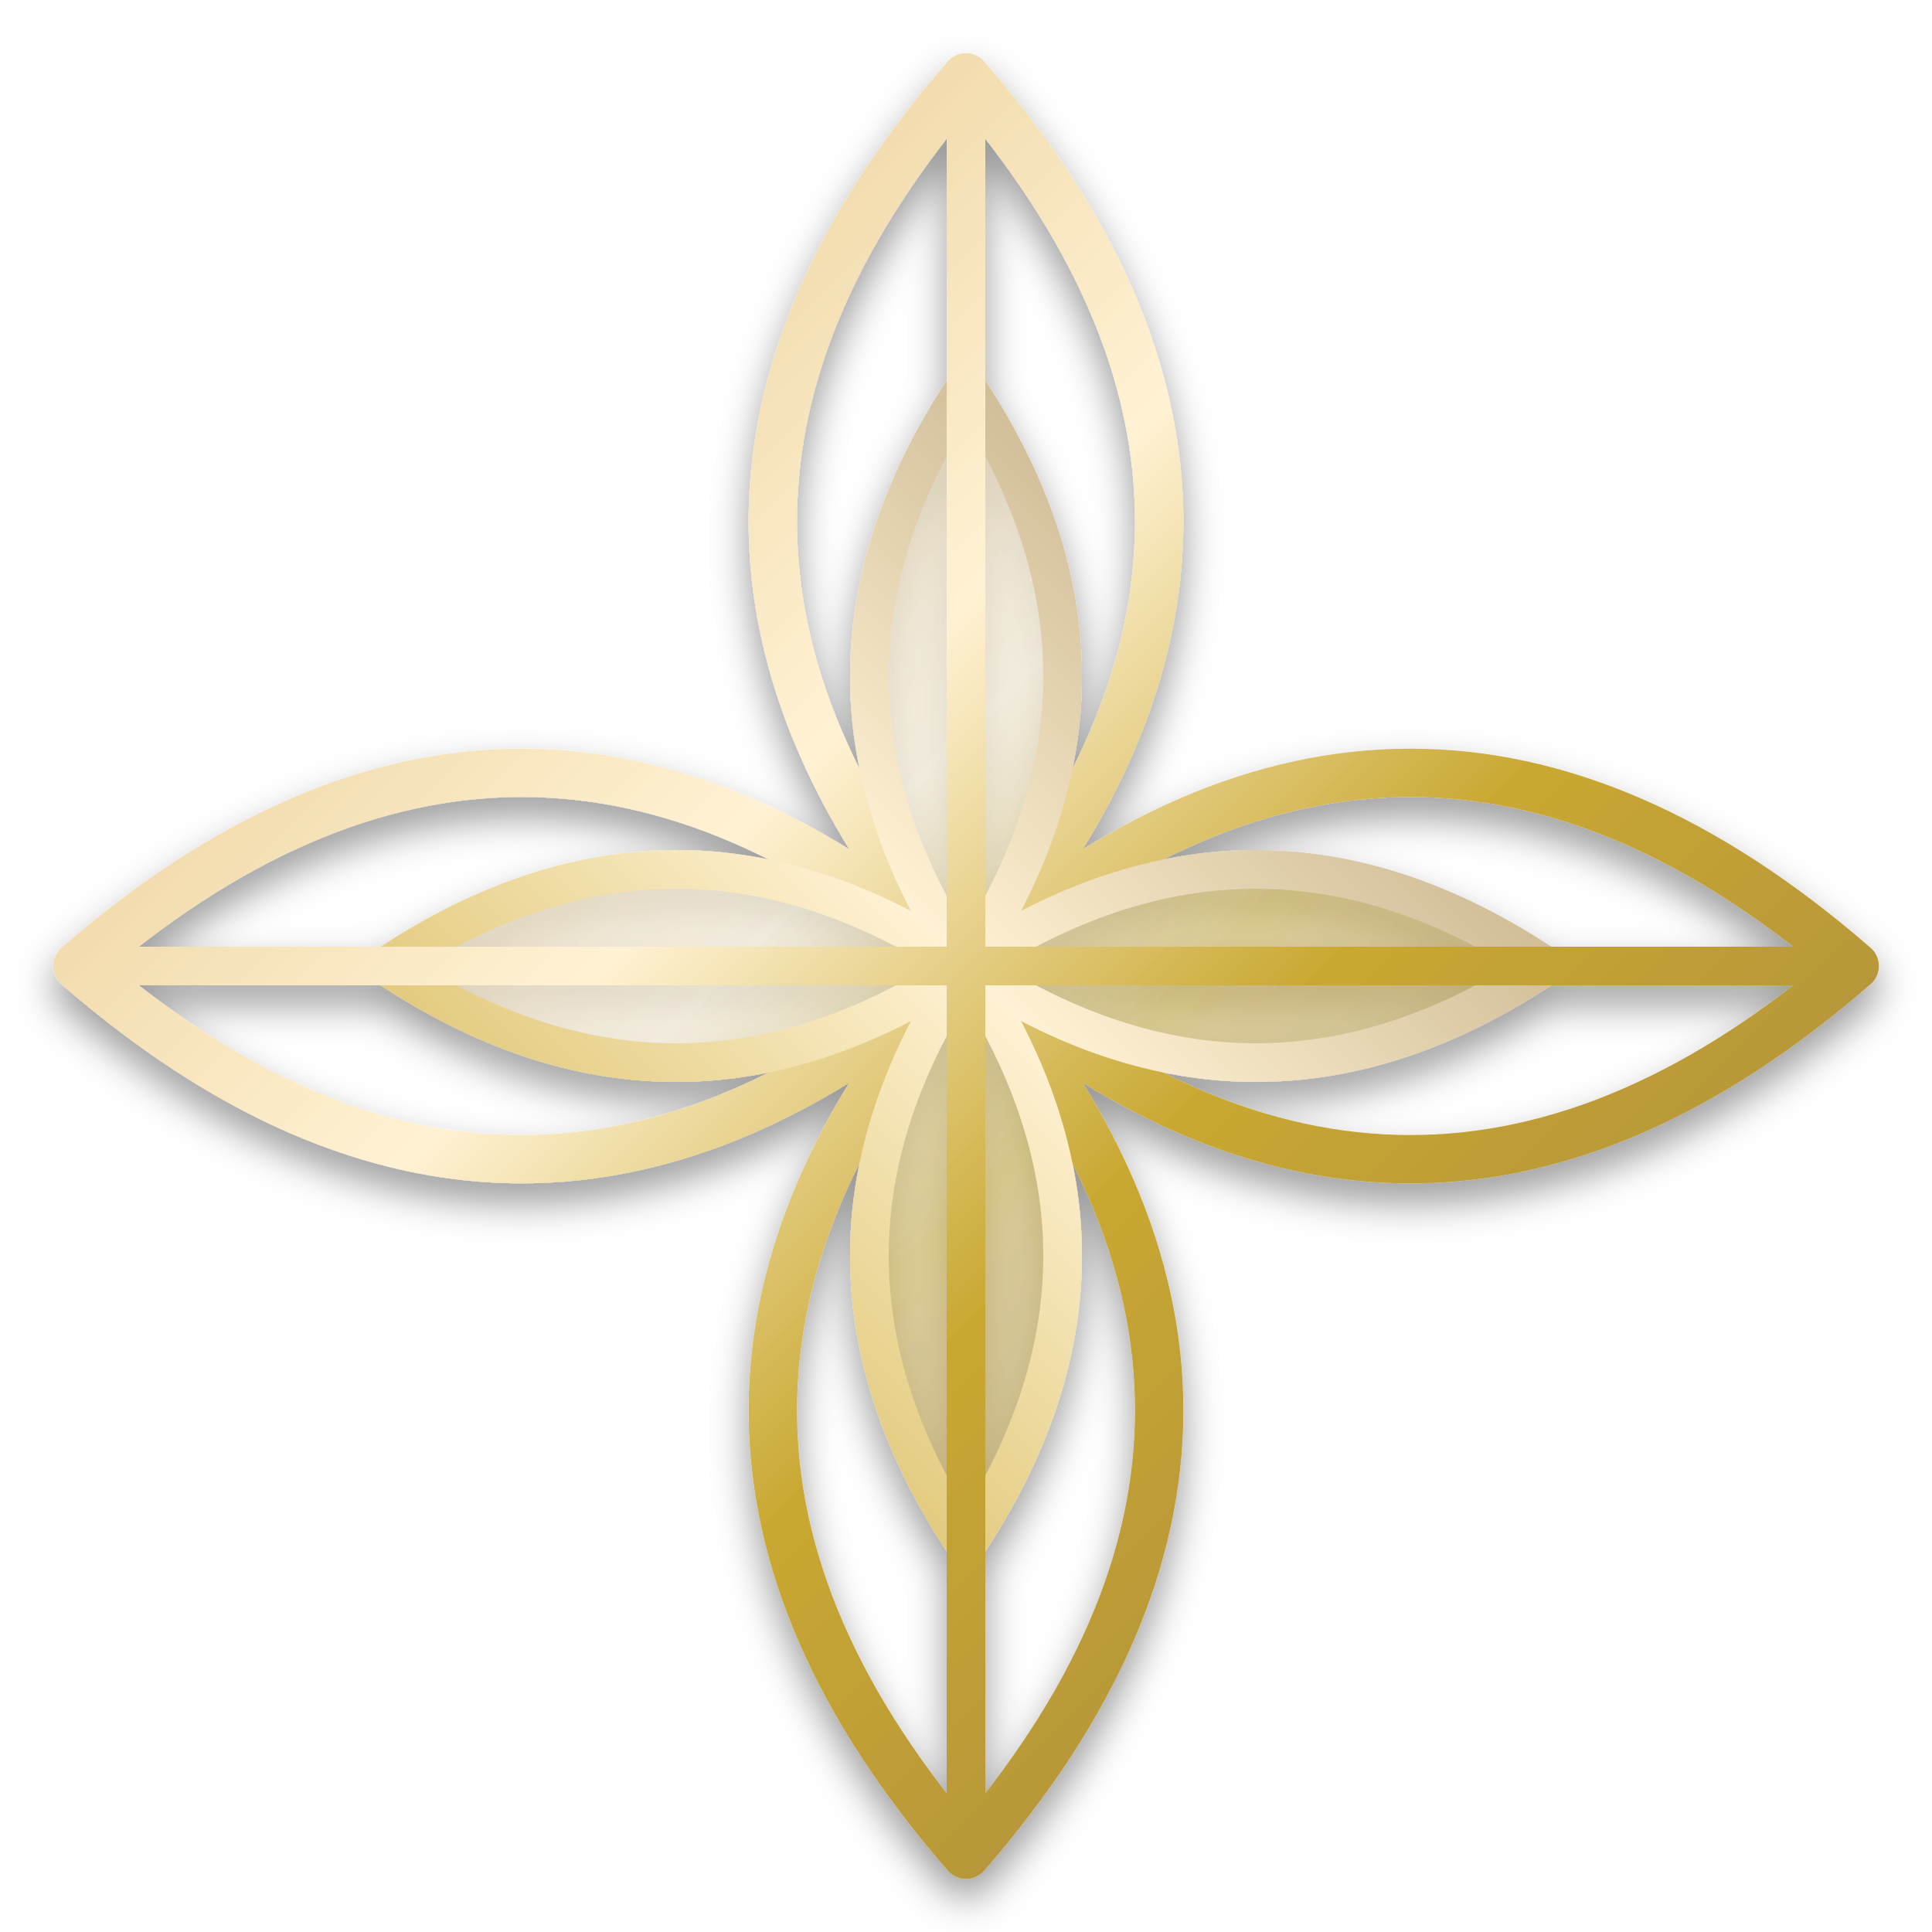
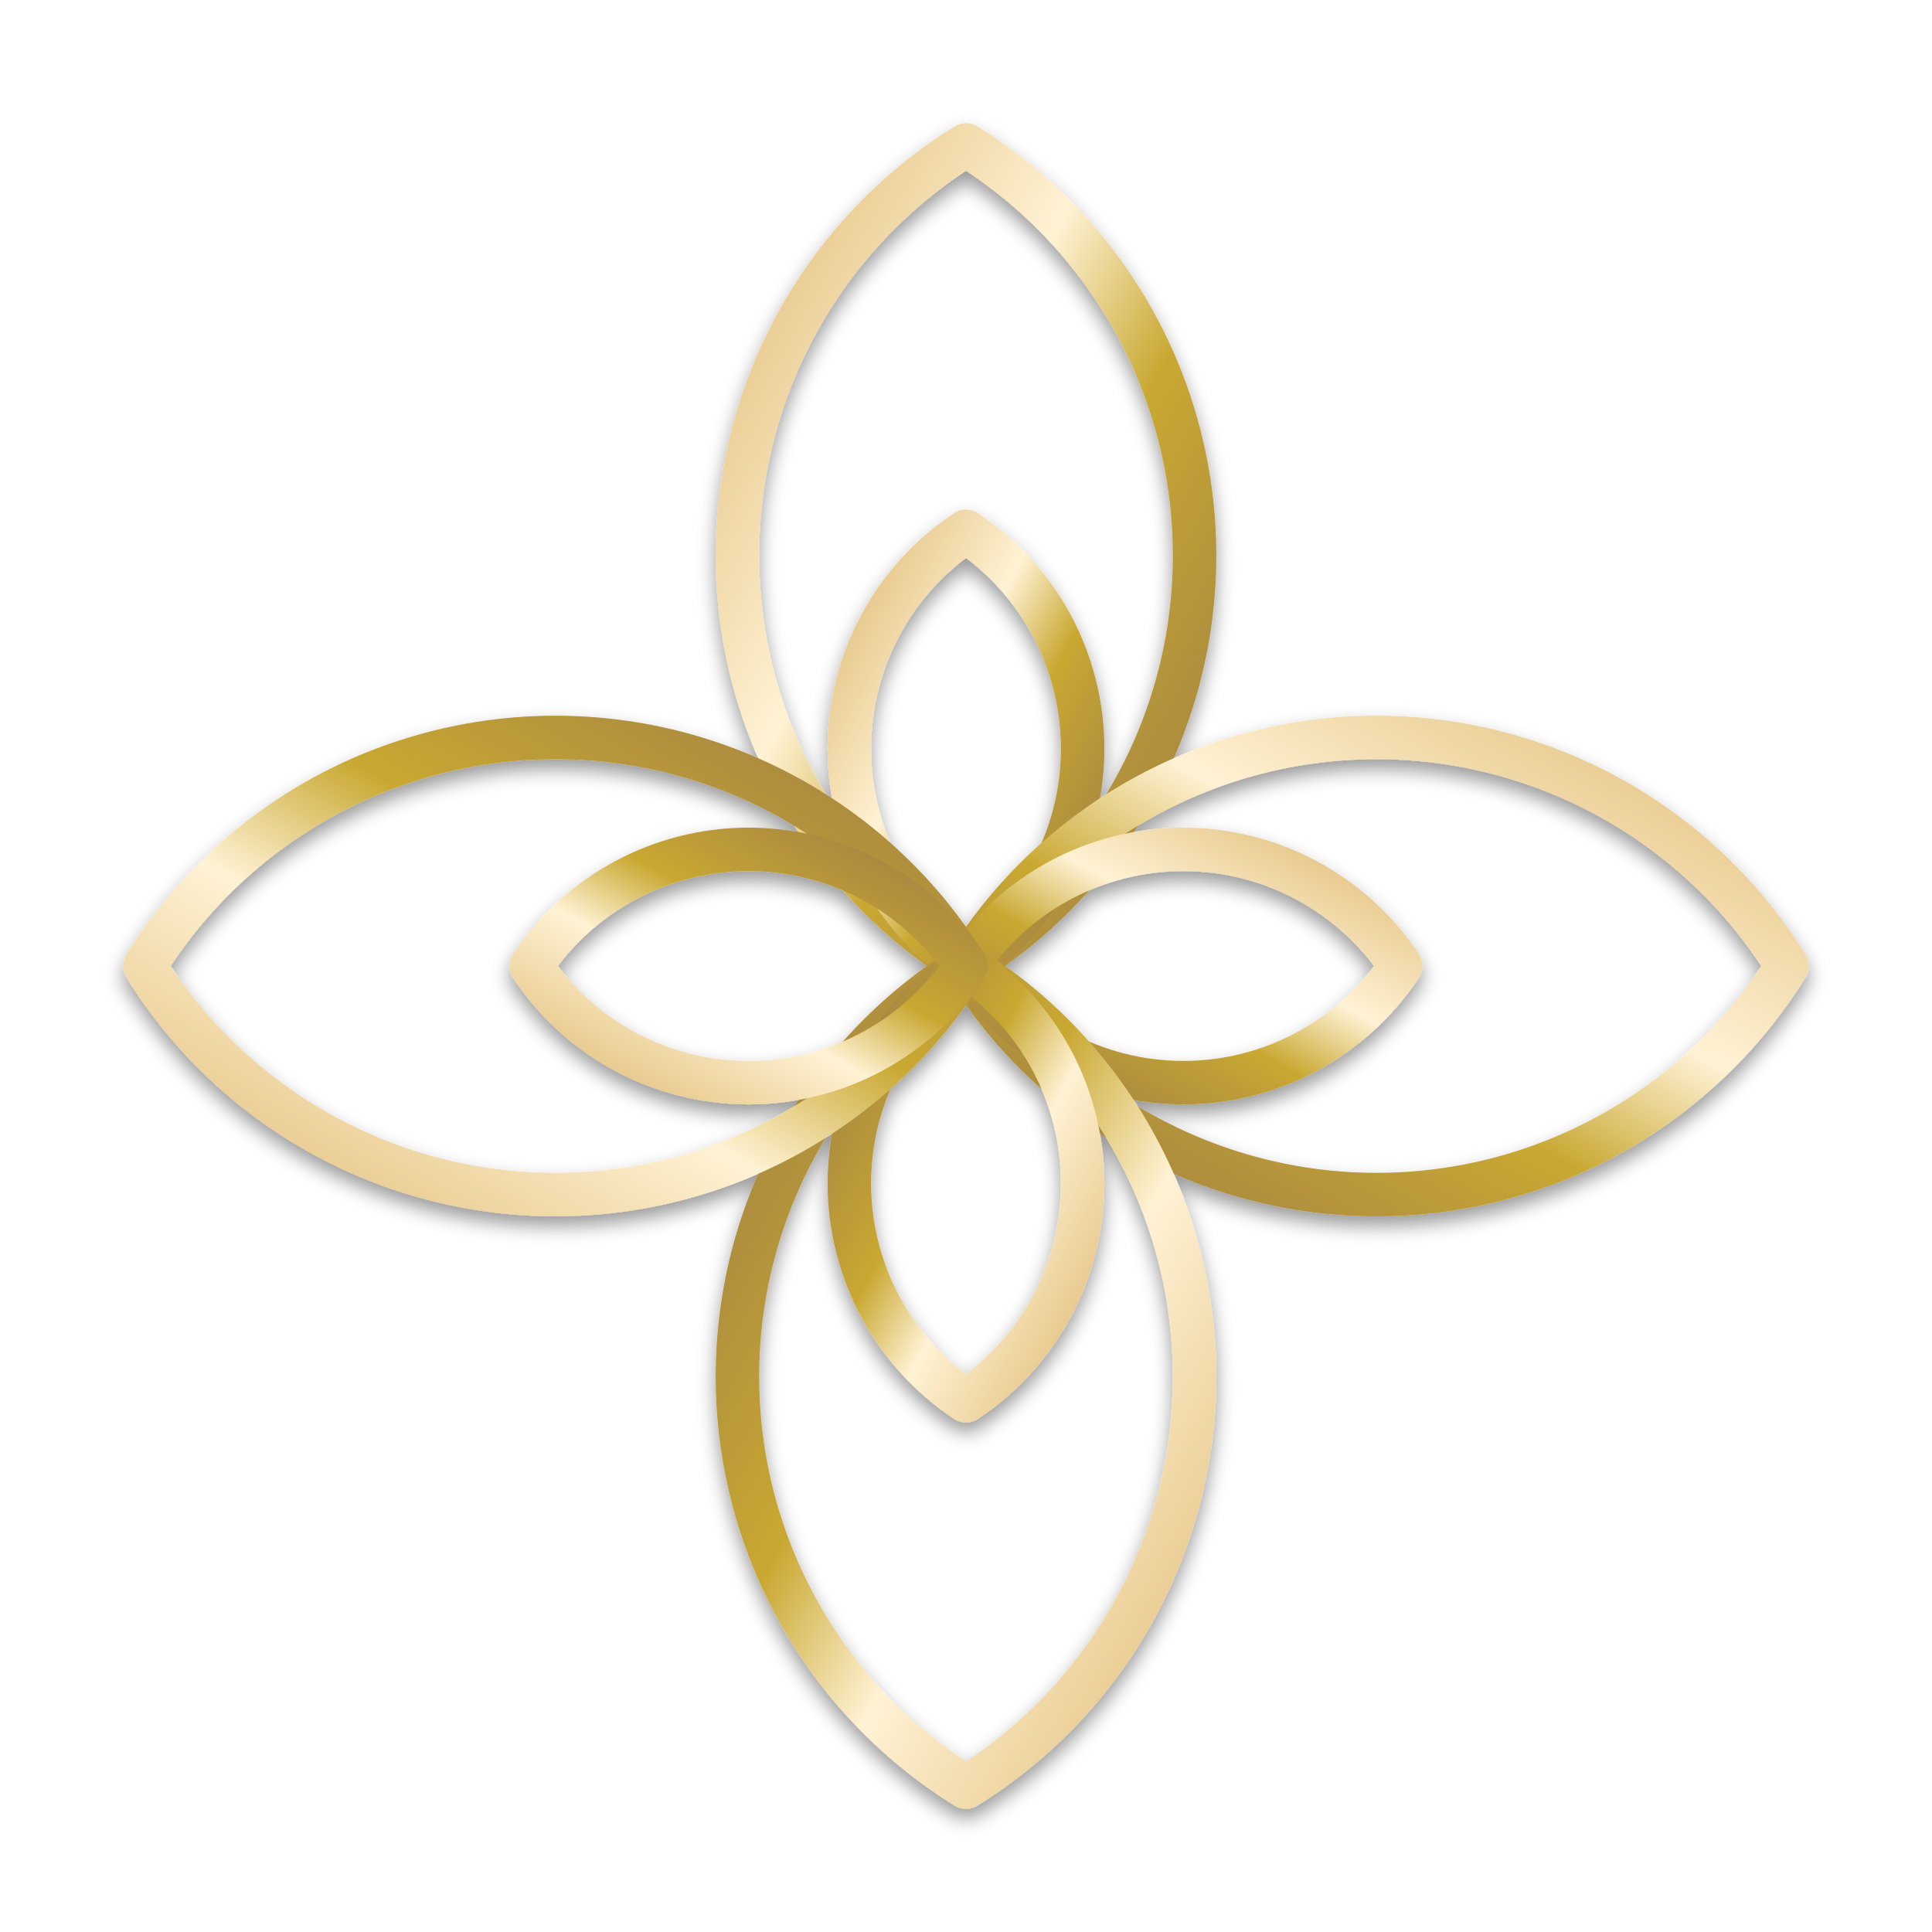
- <svg xmlns="http://www.w3.org/2000/svg" viewBox="0 0 100 100" class="w-10 h-10 hover:scale-105 transition-transform duration-300" fill="none">
+ <svg xmlns="http://www.w3.org/2000/svg" viewBox="0 0 200 200" class="w-10 h-10 hover:scale-105 transition-transform duration-300" fill="none">
  <defs>
    <linearGradient id="goldGradient" x1="0%" y1="0%" x2="100%" y2="100%">
      <stop offset="0%" stop-color="#DFBA73" />
      <stop offset="40%" stop-color="#FFF2D4" />
      <stop offset="60%" stop-color="#c9a832" />
      <stop offset="100%" stop-color="#9E7D46" />
    </linearGradient>
    <linearGradient id="goldGradientLight" x1="0%" y1="100%" x2="100%" y2="0%">
      <stop offset="0%" stop-color="#c9a832" />
      <stop offset="50%" stop-color="#FFF2D4" />
      <stop offset="100%" stop-color="#A88E62" />
    </linearGradient>
    <filter id="bevel" x="-20%" y="-20%" width="140%" height="140%">
      <feGaussianBlur in="SourceAlpha" stdDeviation="0.5" result="blur" />
      <feOffset dx="0.5" dy="0.5" result="offsetGlow" />
      <feSpecularLighting in="blur" surfaceScale="2" specularConstant="0.8" specularExponent="20" lighting-color="#FFF2D4" result="specOut">
        <fePointLight x="-50" y="-50" z="50" />
      </feSpecularLighting>
      <feComposite in="specOut" in2="SourceAlpha" operator="in" result="specOut" />
      <feComposite in="SourceGraphic" in2="specOut" operator="arithmetic" k1="0" k2="1" k3="1" k4="0" result="litPaint" />
      <feDropShadow in="litPaint" dx="0" dy="1" stdDeviation="1" flood-color="#000" flood-opacity="0.4" />
    </filter>
+     <g id="petal">
+       <path d="M 100,15 A 50,50 0 0,1 100,100 A 50,50 0 0,1 100,15 Z" />
+       <path d="M 100,55 A 27,27 0 0,1 100,100 A 27,27 0 0,1 100,55 Z" />
+       <line x1="100" y1="15" x2="100" y2="55" />
+     </g>
  </defs>
-   <g filter="url(#bevel)">
-     <path d="M 50 4 Q 30 27, 50 50 Q 70 27, 50 4 Z M 50 96 Q 70 73, 50 50 Q 30 73, 50 96 Z M 4 50 Q 27 30, 50 50 Q 27 70, 4 50 Z M 96 50 Q 73 70, 50 50 Q 73 30, 96 50 Z" stroke="url(#goldGradient)" stroke-width="2.5" fill="none" stroke-linejoin="round" />
-     <path d="M 50 20 Q 40 35, 50 50 Q 60 35, 50 20 Z M 50 80 Q 60 65, 50 50 Q 40 65, 50 80 Z M 20 50 Q 35 40, 50 50 Q 35 60, 20 50 Z M 80 50 Q 65 60, 50 50 Q 65 40, 80 50 Z" stroke="url(#goldGradientLight)" stroke-width="2" fill="url(#goldGradient)" fill-opacity="0.4" stroke-linejoin="round" />
-     <path d="M 50 4 L 50 96 M 4 50 L 96 50" stroke="url(#goldGradient)" stroke-width="2" fill="none" />
+   <g filter="url(#bevel)" fill="none" stroke="url(#goldGradient)" stroke-width="4.5" stroke-linecap="round" stroke-linejoin="round">
+     <use href="#petal" />
+     <use href="#petal" transform="rotate(90 100 100)" />
+     <use href="#petal" transform="rotate(180 100 100)" />
+     <use href="#petal" transform="rotate(270 100 100)" />
  </g>
</svg>
